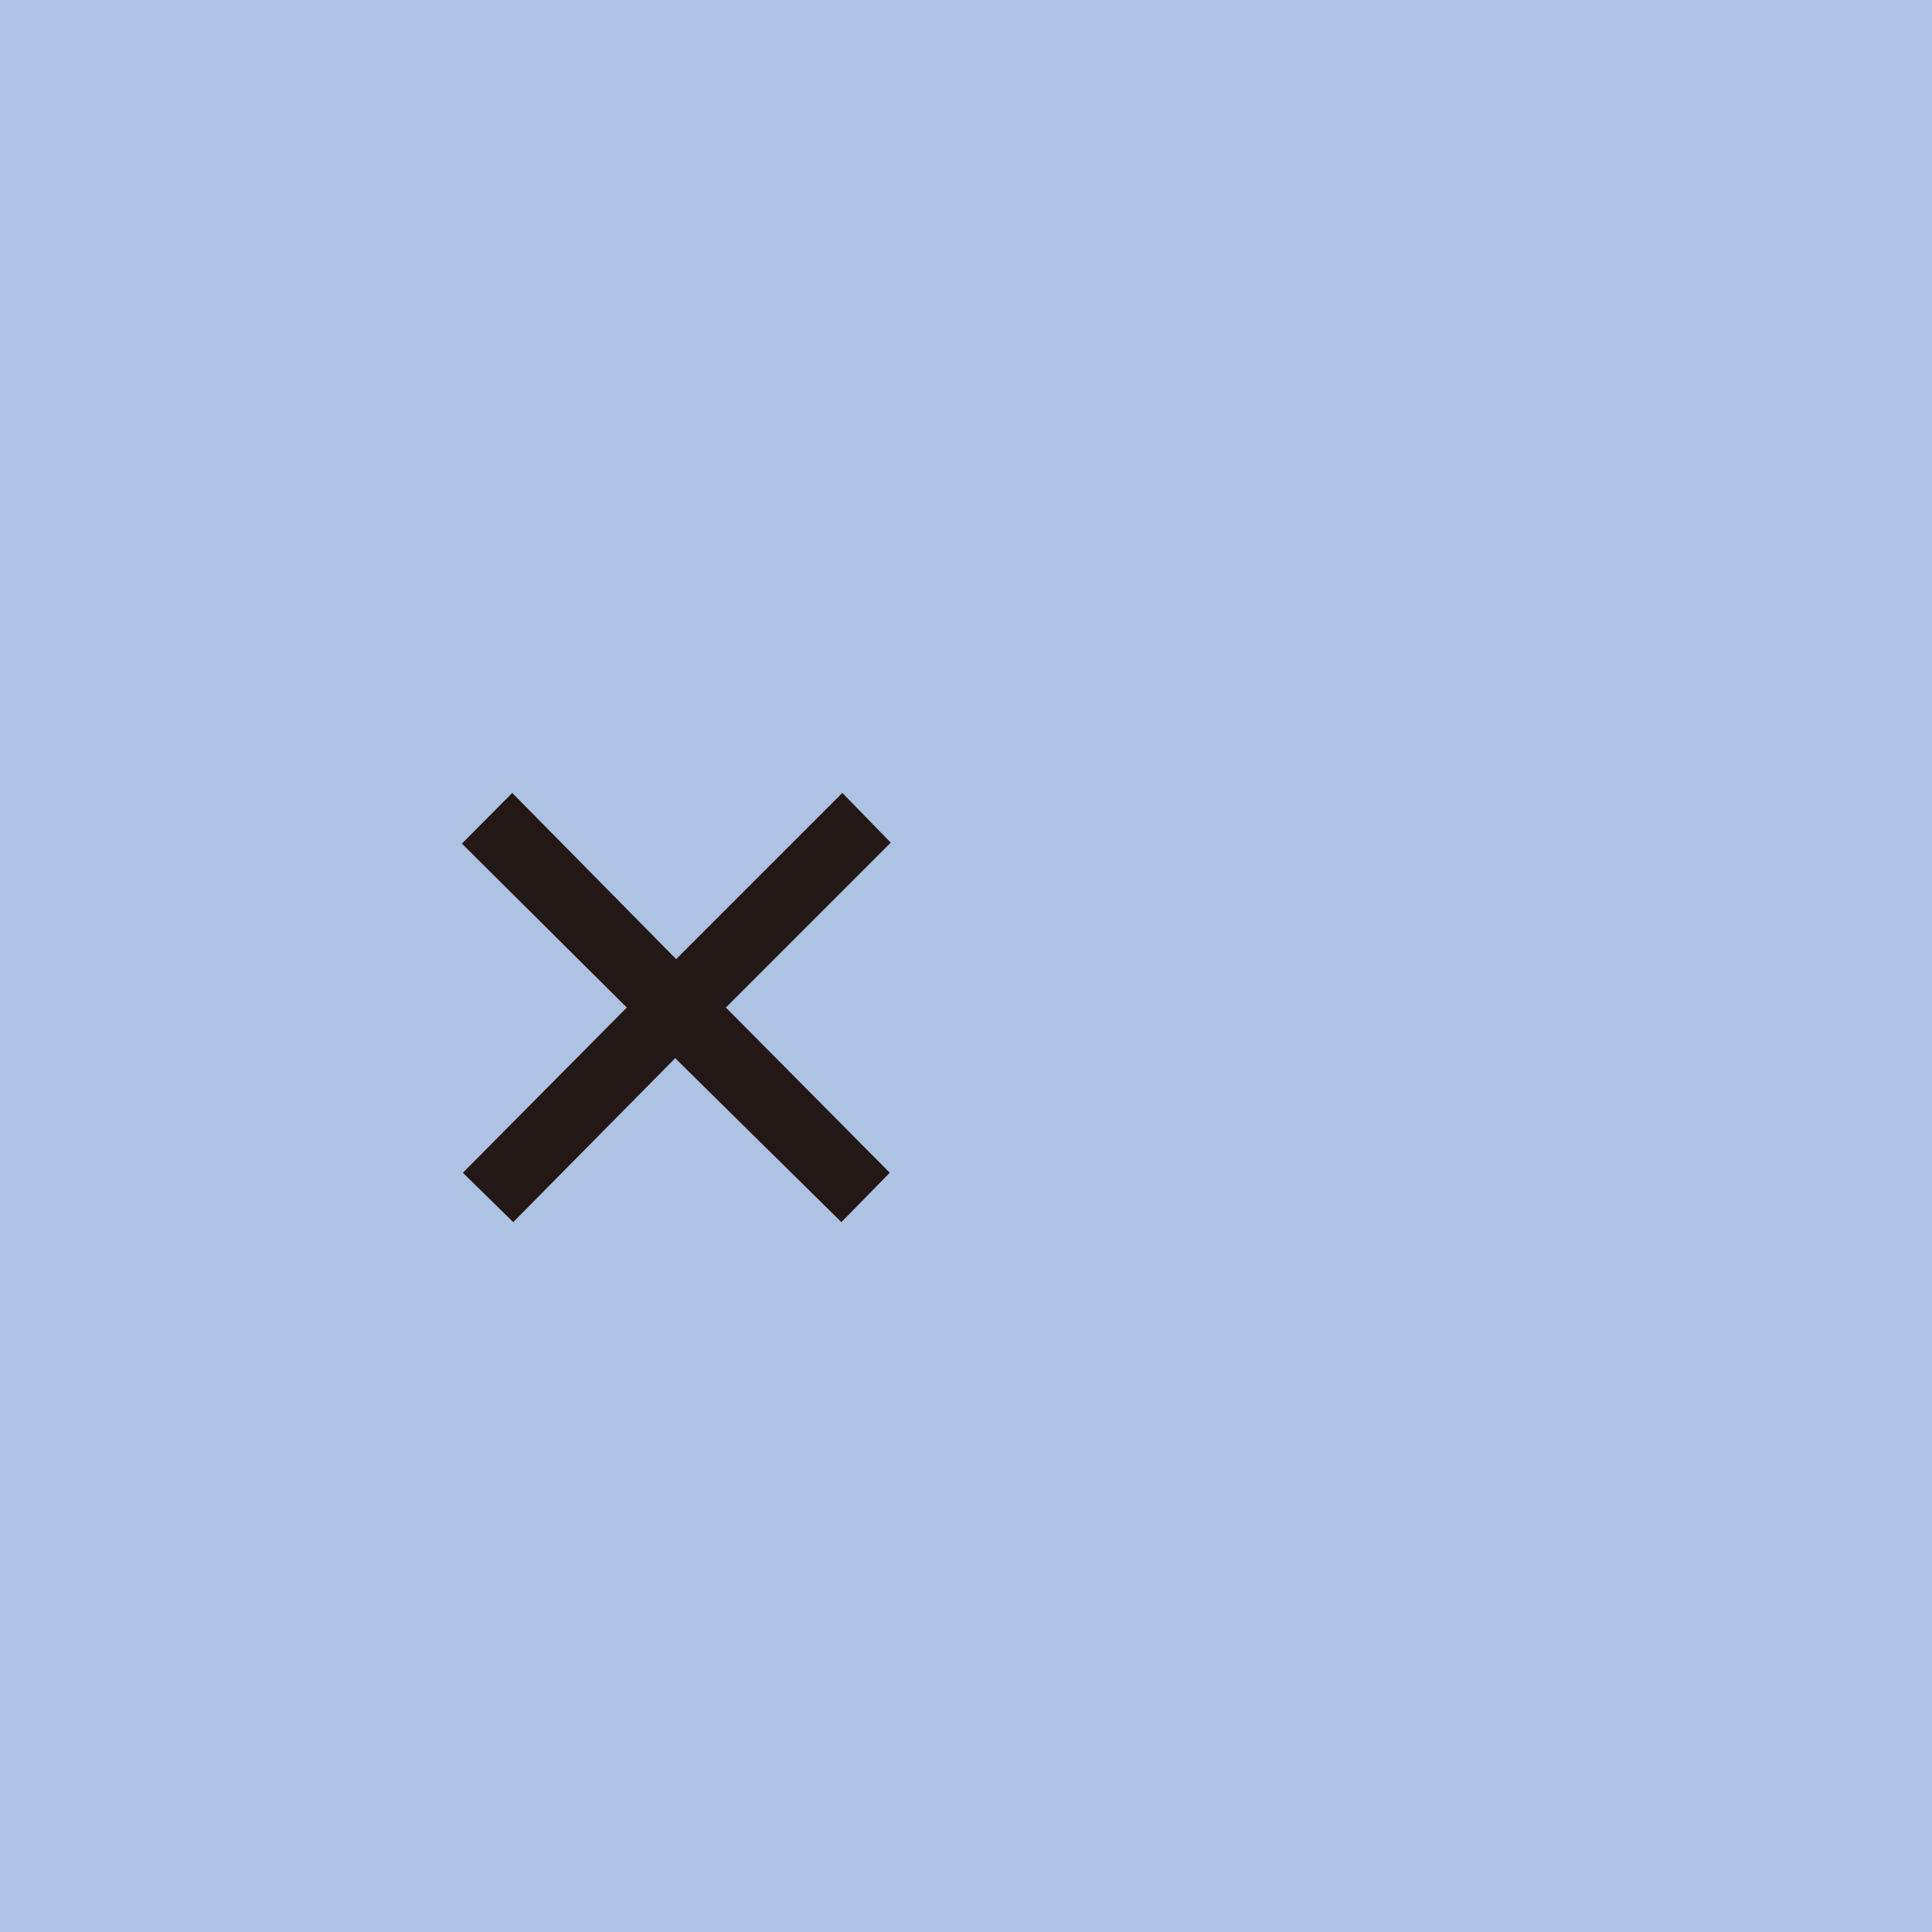
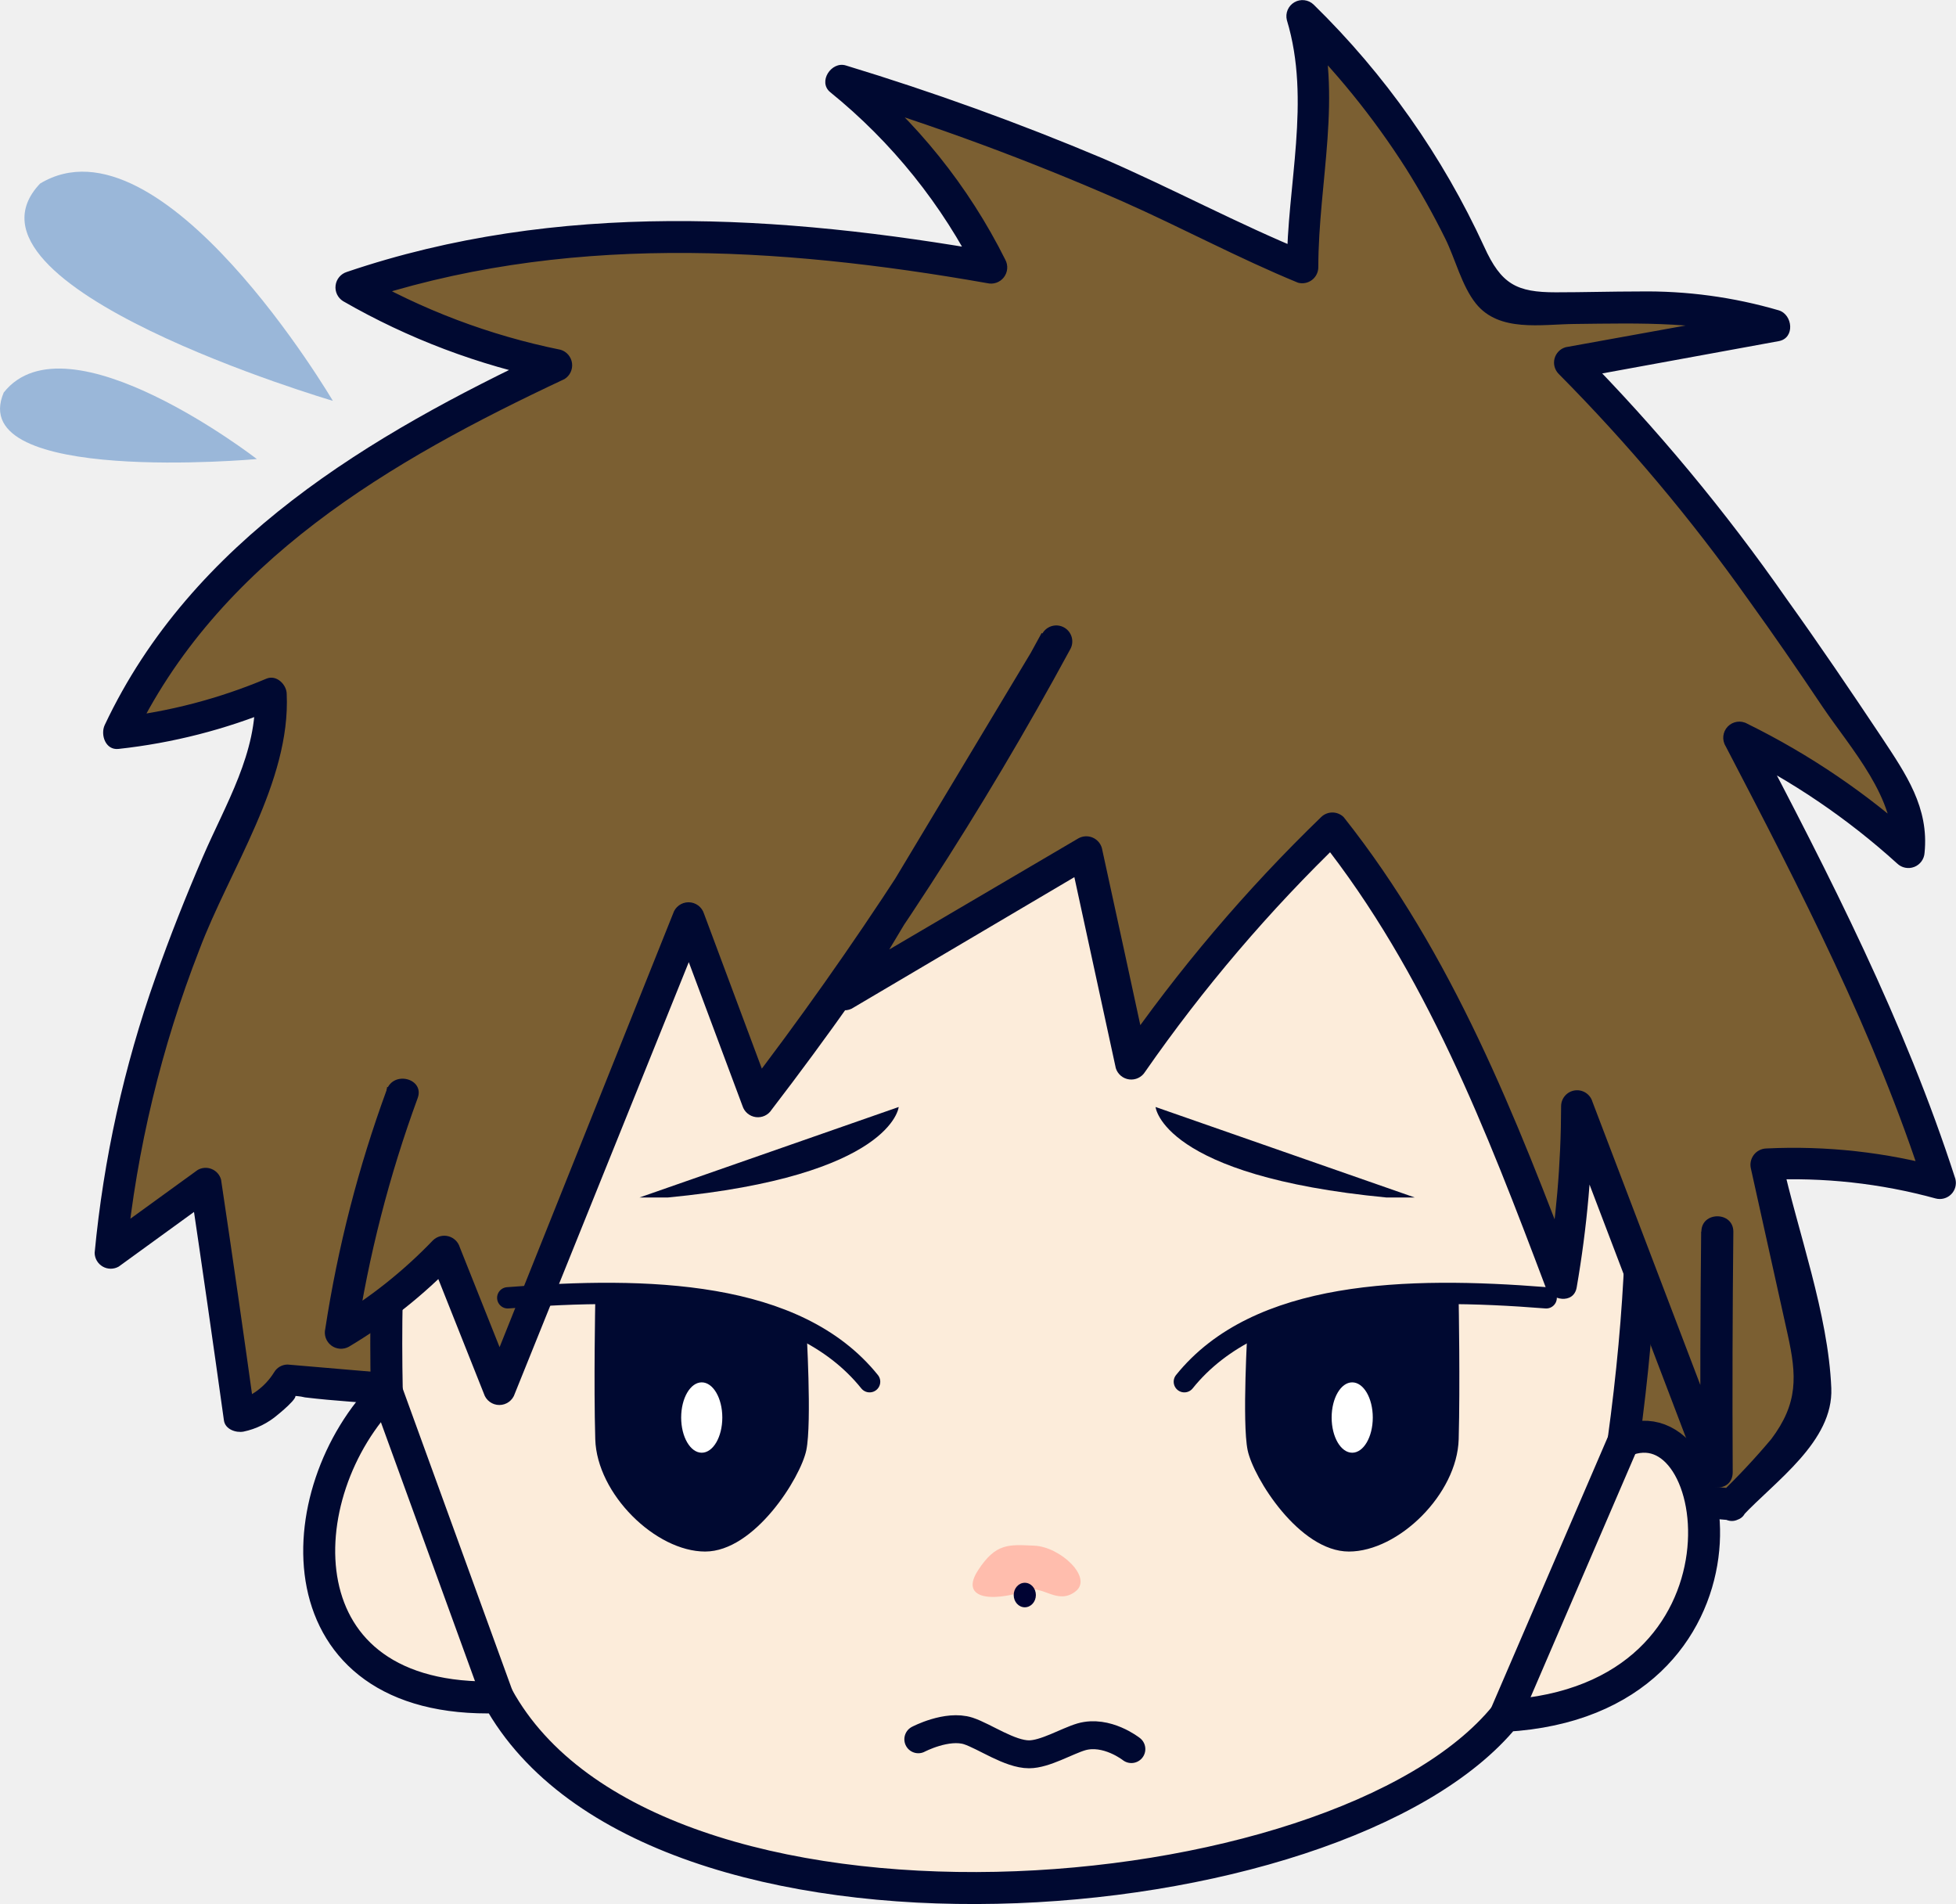
- <svg xmlns="http://www.w3.org/2000/svg" viewBox="0 0 93.55 93.55">
+ <svg xmlns="http://www.w3.org/2000/svg" viewBox="0 0 183.52 178.6">
  <defs>
-     <style>.cls-1{fill:#aec2e4;}.cls-2{font-size:47px;fill:#231815;font-family:KozGoPr6N-Regular-83pv-RKSJ-H, Kozuka Gothic Pr6N;}</style>
+     <style>.cls-1{fill:#7b5f32;}.cls-2{fill:#000931;}.cls-3{fill:#fcecda;}.cls-3,.cls-4,.cls-6,.cls-9{stroke:#000931;}.cls-3,.cls-6,.cls-9{stroke-linecap:round;stroke-linejoin:round;}.cls-3,.cls-4{stroke-width:3px;}.cls-4,.cls-6,.cls-9{fill:none;}.cls-4{stroke-miterlimit:10;}.cls-5{fill:#fff;}.cls-6{stroke-width:2px;}.cls-7{fill:#ffbdad;}.cls-8{fill:#000333;}.cls-9{stroke-width:2.62px;}.cls-10{fill:#9ab7d9;}</style>
  </defs>
  <g id="レイヤー_2" data-name="レイヤー 2">
-     <g id="レイヤー_1-2" data-name="レイヤー 1">
-       <rect class="cls-1" width="93.55" height="93.55" />
-       <text class="cls-2" transform="translate(19.35 65.38)">×</text>
+     <g id="_男_表情パターン_顔だけ_" data-name="【男】表情パターン（顔だけ）">
+       <g id="体調悪い時">
+         <g id="顔">
+           <path class="cls-1" d="M162.43,141.15l6-6.42a7.12,7.12,0,0,0,1.76-2.57,7,7,0,0,0-.16-3.52l-4.31-19.46A46.87,46.87,0,0,1,182,111c-4.59-14.59-11.72-28.24-18.81-41.79A63,63,0,0,1,179.07,80c.69-3-1.11-6-2.84-8.58C167.45,58.25,158.59,45,147.3,34l19.2-3.47c-7.62-2.63-15.94-1.37-24-1.68a4.23,4.23,0,0,1-2.06-.45A4.4,4.4,0,0,1,139,26.18a73.34,73.34,0,0,0-16.77-24.7c2.47,6.93-.15,16.26,0,23.62l-3.46-1.42A232.67,232.67,0,0,0,79,7.59,49.83,49.83,0,0,1,93,25.12c-19.94-3.59-41-4.91-60.08,1.83a59.61,59.61,0,0,0,19.28,7.27c-8.29,3.88-16.48,8.1-23.75,13.67s-13.6,12.55-17.34,20.9a46.3,46.3,0,0,0,14.29-3.7c.47,3.86-1.27,7.6-2.89,11.14-6,13.12-11,26.94-12.15,41.33l8.93-6.49q1.64,10.91,3.15,21.81c1.39.07,3.91-2.16,4.56-3.39Z" />
+           <path class="cls-2" d="M163.49,142.21c3.08-3.29,8.54-7,8.33-12-.29-7-3.13-14.61-4.64-21.43l-1.45,1.9a50.63,50.63,0,0,1,15.88,1.74,1.51,1.51,0,0,0,1.85-1.84c-4.75-14.73-11.81-28.47-19-42.15l-2.06,2A67.09,67.09,0,0,1,178,81,1.52,1.52,0,0,0,180.57,80c.43-4.25-1.74-7.38-4-10.8-2.92-4.38-5.88-8.75-8.93-13A177.79,177.79,0,0,0,148.36,33l-.66,2.51L166.89,32c1.54-.28,1.32-2.49,0-2.89a44.23,44.23,0,0,0-13.09-1.77c-2.61,0-5.22.08-7.83.08-3.67,0-5.12-.75-6.72-4.28a76.27,76.27,0,0,0-16-22.71,1.51,1.51,0,0,0-2.51,1.46c2.29,7.56,0,15.51,0,23.22l1.9-1.45c-6.5-2.66-12.69-6-19.16-8.8A247.64,247.64,0,0,0,79.36,6.14C78,5.72,76.71,7.68,77.9,8.65A52.08,52.08,0,0,1,91.73,25.87l1.69-2.2c-20.23-3.57-41.14-4.86-60.88,1.84a1.52,1.52,0,0,0-.35,2.74,65.38,65.38,0,0,0,19.63,7.42l-.36-2.74C34.74,40.8,18,50.67,9.83,68c-.43.9.06,2.4,1.3,2.25a53.72,53.72,0,0,0,14.69-3.75l-1.9-1.45c.25,5.55-2.76,10.39-4.89,15.33-1.6,3.72-3.1,7.48-4.44,11.31a107.83,107.83,0,0,0-5.71,25.83,1.51,1.51,0,0,0,2.26,1.29l8.93-6.48-2.2-.9q1.62,10.91,3.14,21.81c.12.85,1.14,1.18,1.84,1.05a7.18,7.18,0,0,0,3.23-1.6c.46-.37,2.73-2.28,1-1.74a5,5,0,0,1,1.54.13c2.71.33,5.46.47,8.18.71l31.69,2.73,75.71,6.52,18.25,1.57c1.92.16,1.91-2.84,0-3L43.88,129.44,27,128a1.47,1.47,0,0,0-1.29.74,6.18,6.18,0,0,1-3.67,2.71l1.84,1q-1.51-10.9-3.14-21.8a1.5,1.5,0,0,0-2.2-.9l-8.94,6.48,2.26,1.3a108,108,0,0,1,6.84-28.43c2.83-7.53,8.57-15.73,8.2-24,0-.86-.94-1.84-1.9-1.44a50.58,50.58,0,0,1-13.89,3.64l1.29,2.26c8-16.93,24.27-26.36,40.56-34a1.52,1.52,0,0,0-.36-2.75A62.59,62.59,0,0,1,33.7,25.66l-.36,2.74c19.24-6.53,39.57-5.31,59.28-1.84a1.52,1.52,0,0,0,1.7-2.2A53.94,53.94,0,0,0,80,6.53L78.56,9a238.81,238.81,0,0,1,26.78,9.9c5.53,2.45,10.85,5.32,16.45,7.62a1.51,1.51,0,0,0,1.9-1.45c0-8,2.32-16.15-.06-24l-2.5,1.46a74.46,74.46,0,0,1,10.79,13.28,75,75,0,0,1,3.67,6.55c.95,1.91,1.55,4.45,2.89,6.12,2.18,2.71,6.13,1.94,9.23,1.91,6.24-.07,12.34-.28,18.39,1.59V29.1l-19.2,3.47a1.5,1.5,0,0,0-.66,2.5A167.53,167.53,0,0,1,164,56.2c2.4,3.32,4.72,6.7,7,10.1,2.65,3.92,7,8.65,6.55,13.65l2.56-1.06a70.09,70.09,0,0,0-16.17-11A1.51,1.51,0,0,0,161.91,70c7,13.44,14,26.94,18.65,41.43l1.85-1.85a53,53,0,0,0-16.68-1.85,1.53,1.53,0,0,0-1.45,1.9l3.45,15.56c.85,3.85,1,6.43-1.55,9.81a66.64,66.64,0,0,1-4.81,5.14C160.05,141.49,162.17,143.62,163.49,142.21Z" />
+           <path class="cls-3" d="M95.29,49.33s-61-15.33-59,81.18c-9.46,9.46-10.11,29.35,10.43,28.7,14.35,26.08,78.86,21,94.51,1.74,24.75-1.42,20.91-30,11.09-25.75C165.86,36.48,95.29,49.33,95.29,49.33Z" />
+           <line class="cls-4" x1="46.71" y1="159.21" x2="36.28" y2="130.51" />
+           <path class="cls-1" d="M32.32,125a41.1,41.1,0,0,0,9.72-7.7l5.18,13L65,86.12l6.42,17.21c14.73-13.92,30.94-59,39.06-74.14,0,0-132.11,52.07-72.42,73.42Z" />
+           <path class="cls-1" d="M110.51,29.19c41.34,9.52,51,86.33,51,86.33q-.14,11.28-.07,22.56l-13.08-34.33a89.39,89.39,0,0,1-1.45,16.65c-5.65-15-11.45-30.26-21.54-42.69A138.6,138.6,0,0,0,106.53,99.8q-2.15-9.93-4.31-19.86L79.54,93.33" />
+           <path class="cls-2" d="M159.61,115.52q-.12,11.28-.06,22.56l2.94-.4-13.08-34.33a1.5,1.5,0,0,0-2.94.4A96.3,96.3,0,0,1,145.06,120H148c-5.75-15.25-11.71-30.46-21.93-43.35a1.51,1.51,0,0,0-2.12,0,149,149,0,0,0-19,22.39l2.74.36q-2.14-9.93-4.31-19.86a1.52,1.52,0,0,0-2.2-.9L78.44,92l2,2.06,19.88-33.16-2.59-1.52a324.23,324.23,0,0,1-28,43.16l2.74.36-6.42-17.2a1.52,1.52,0,0,0-2.9,0L45.42,130h2.9l-5.18-13a1.52,1.52,0,0,0-2.51-.66,44.47,44.47,0,0,1-9.42,7.47l2.21,1.69A115.12,115.12,0,0,1,39.19,103c.66-1.81-2.24-2.6-2.9-.79a116.38,116.38,0,0,0-5.77,22.43,1.52,1.52,0,0,0,2.21,1.69,47.81,47.81,0,0,0,10-7.94l-2.5-.66,5.17,13a1.52,1.52,0,0,0,2.9,0L66.13,86.52h-2.9l6.43,17.21a1.52,1.52,0,0,0,2.74.36,325.52,325.52,0,0,0,28-43.16,1.5,1.5,0,0,0-2.59-1.52L77.9,92.57a1.51,1.51,0,0,0,2,2.05l22.68-13.39-2.2-.89q2.16,9.93,4.31,19.86a1.52,1.52,0,0,0,2.74.35A145.49,145.49,0,0,1,126,78.77h-2.12c9.87,12.45,15.6,27.3,21.15,42,.47,1.23,2.62,1.6,2.9,0a102.62,102.62,0,0,0,1.51-17l-2.95.4,13.08,34.33c.57,1.5,3,1.4,3-.4q-.06-11.28.06-22.56c0-1.93-3-1.93-3,0Z" />
+           <path class="cls-2" d="M117.06,124.46s-.54,9,0,11.58,4.85,9.5,9.5,9.5,10.16-5.39,10.3-10.54,0-12.89,0-12.89S120.5,122.24,117.06,124.46Z" />
+           <ellipse class="cls-5" cx="126.87" cy="132.97" rx="1.93" ry="3.3" />
+           <path class="cls-2" d="M132.74,112.33l-24.32-8.49s.61,6.47,21.67,8.49" />
+           <path class="cls-6" d="M111.12,129.61c6.87-8.54,20.84-8.91,33.95-7.87" />
+           <path class="cls-2" d="M75.65,124.46s.54,9,0,11.58-4.85,9.5-9.49,9.5S56,140.15,55.85,135s0-12.89,0-12.89S72.22,122.24,75.65,124.46Z" />
+           <ellipse class="cls-5" cx="65.84" cy="132.97" rx="1.93" ry="3.3" />
+           <path class="cls-2" d="M60,112.33l24.32-8.49s-.6,6.47-21.67,8.49" />
+           <path class="cls-6" d="M81.59,129.61c-6.87-8.54-20.84-8.91-33.95-7.87" />
+           <g id="グループ_370" data-name="グループ 370">
+             <path id="パス_1151" data-name="パス 1151" class="cls-7" d="M96.47,149.17c-3.75,1.23-6.37.68-4.7-1.88s2.87-2.41,5.29-2.3,5.52,3,3.85,4.29S97.87,148.71,96.47,149.17Z" />
+           </g>
+           <g id="グループ_371" data-name="グループ 371">
+             <ellipse id="楕円形_27" data-name="楕円形 27" class="cls-8" cx="96.15" cy="149.62" rx="1.04" ry="1.15" />
+           </g>
+           <line class="cls-3" x1="141.22" y1="160.95" x2="152.31" y2="135.2" />
+           <path class="cls-9" d="M106.15,164.07s-2.31-1.83-4.69-1.15c-1.36.4-3.41,1.64-4.91,1.64-1.81,0-4.16-1.68-5.7-2.19-2-.64-4.69.78-4.69.78" />
+         </g>
+         <path class="cls-10" d="M31.23,37.6S15.17,10.33,3.76,17.22C-5.38,26.85,31.23,37.6,31.23,37.6Z" />
+         <path class="cls-10" d="M24.1,43.06S6.31,29.3.35,36.82C-3.38,45.55,24.1,43.06,24.1,43.06Z" />
+       </g>
    </g>
  </g>
</svg>
